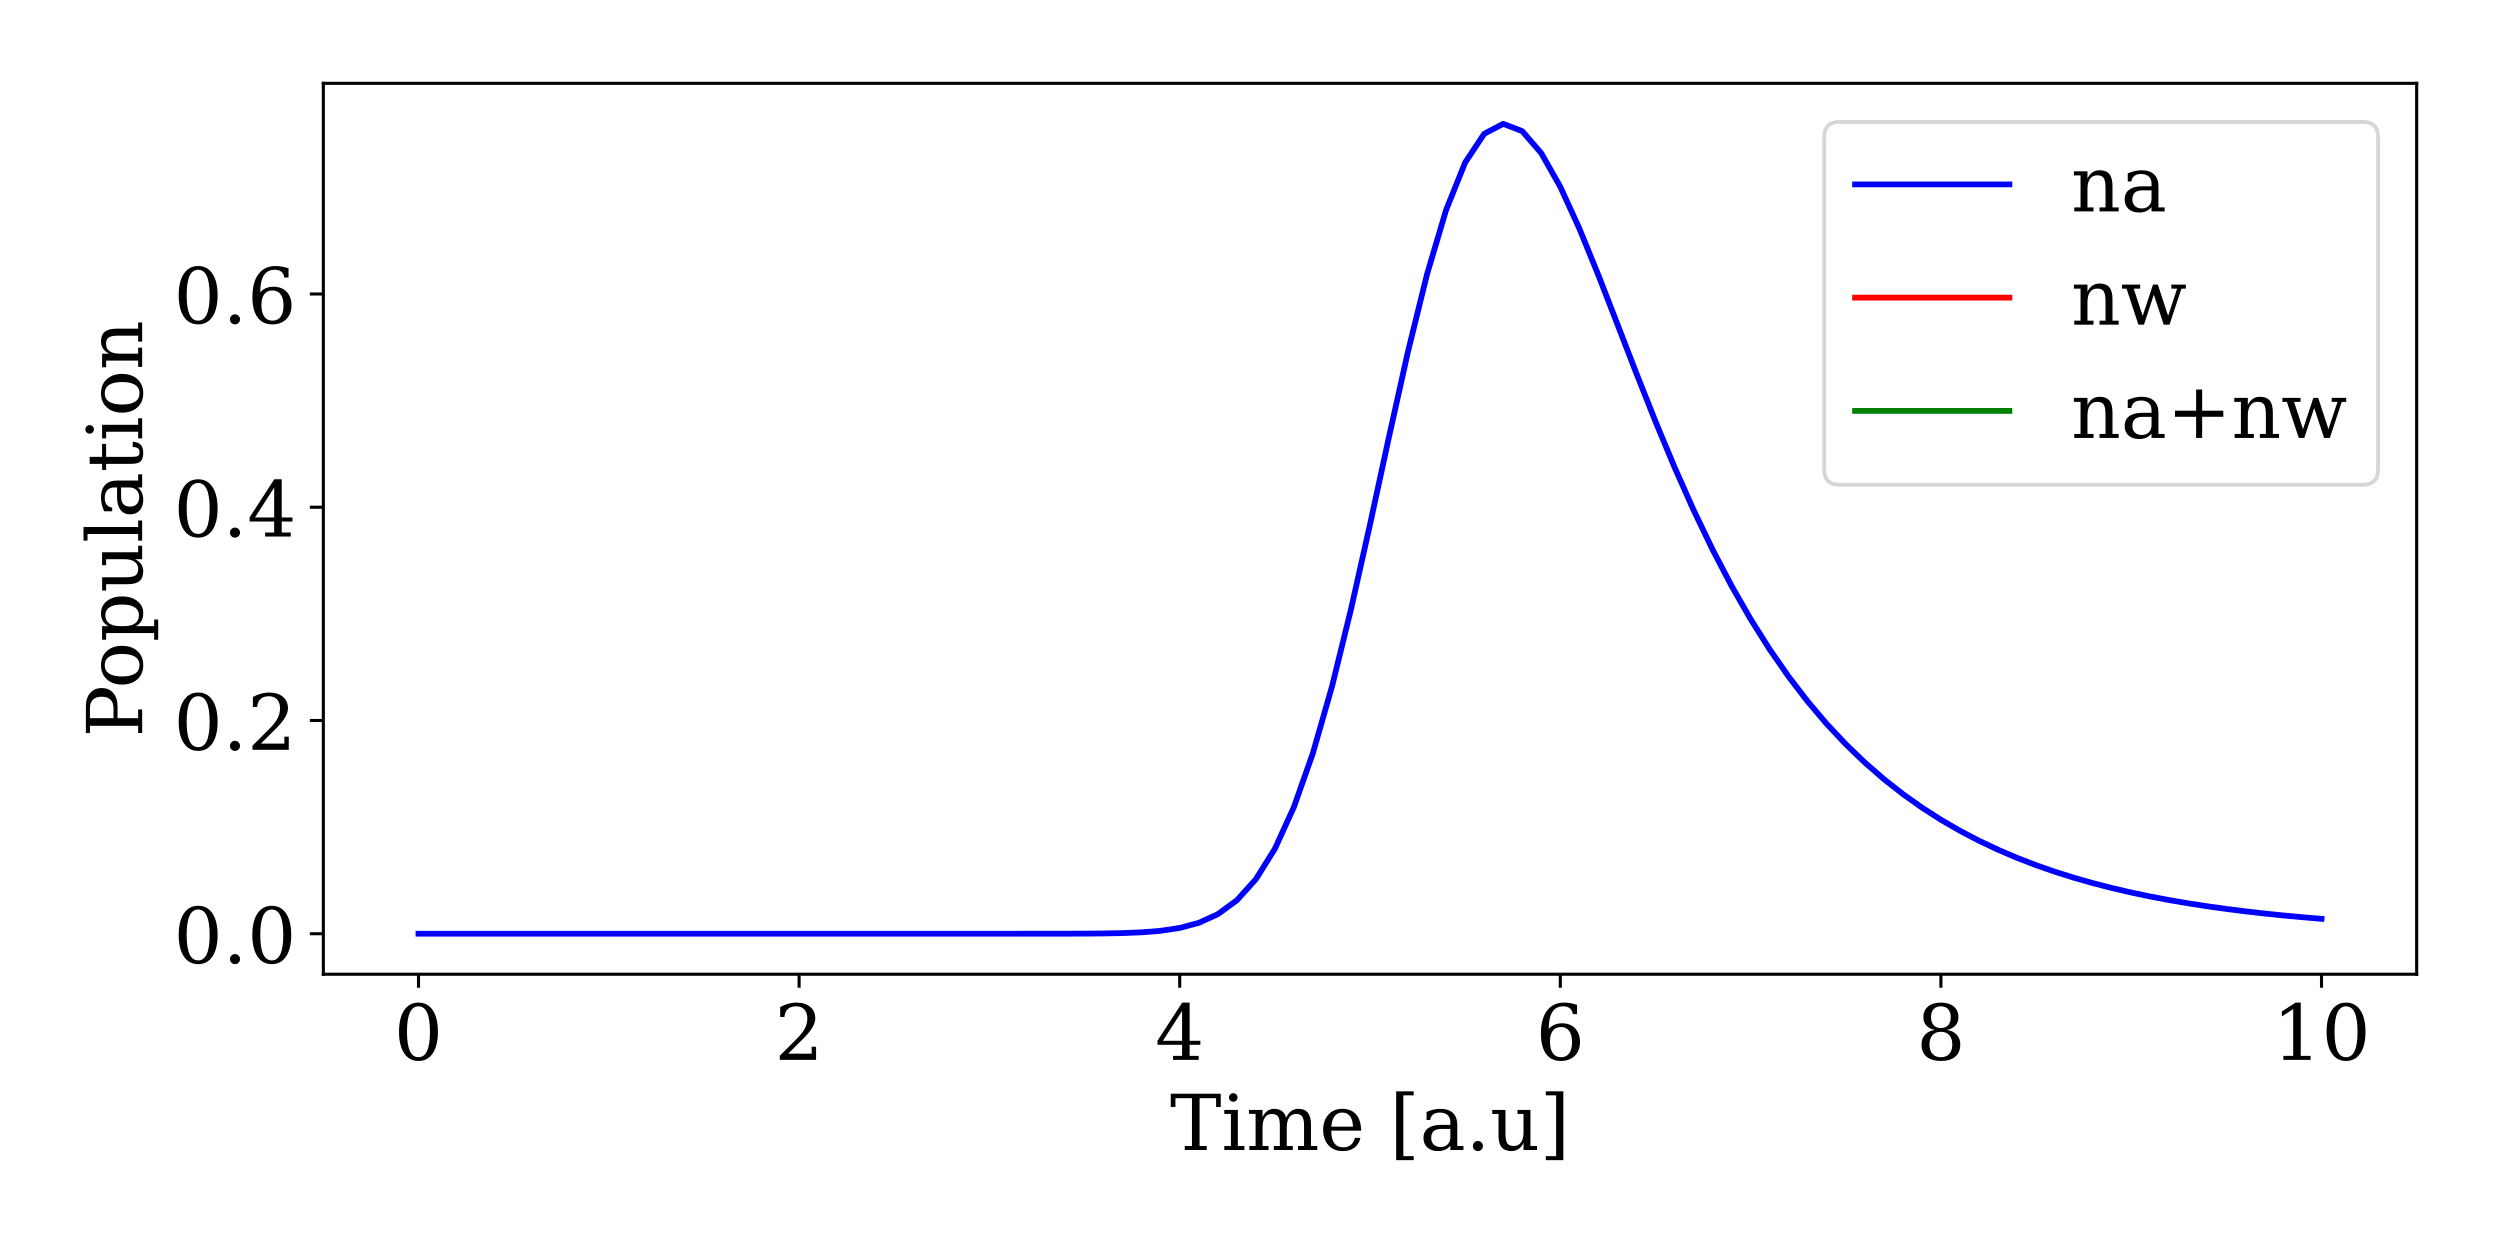
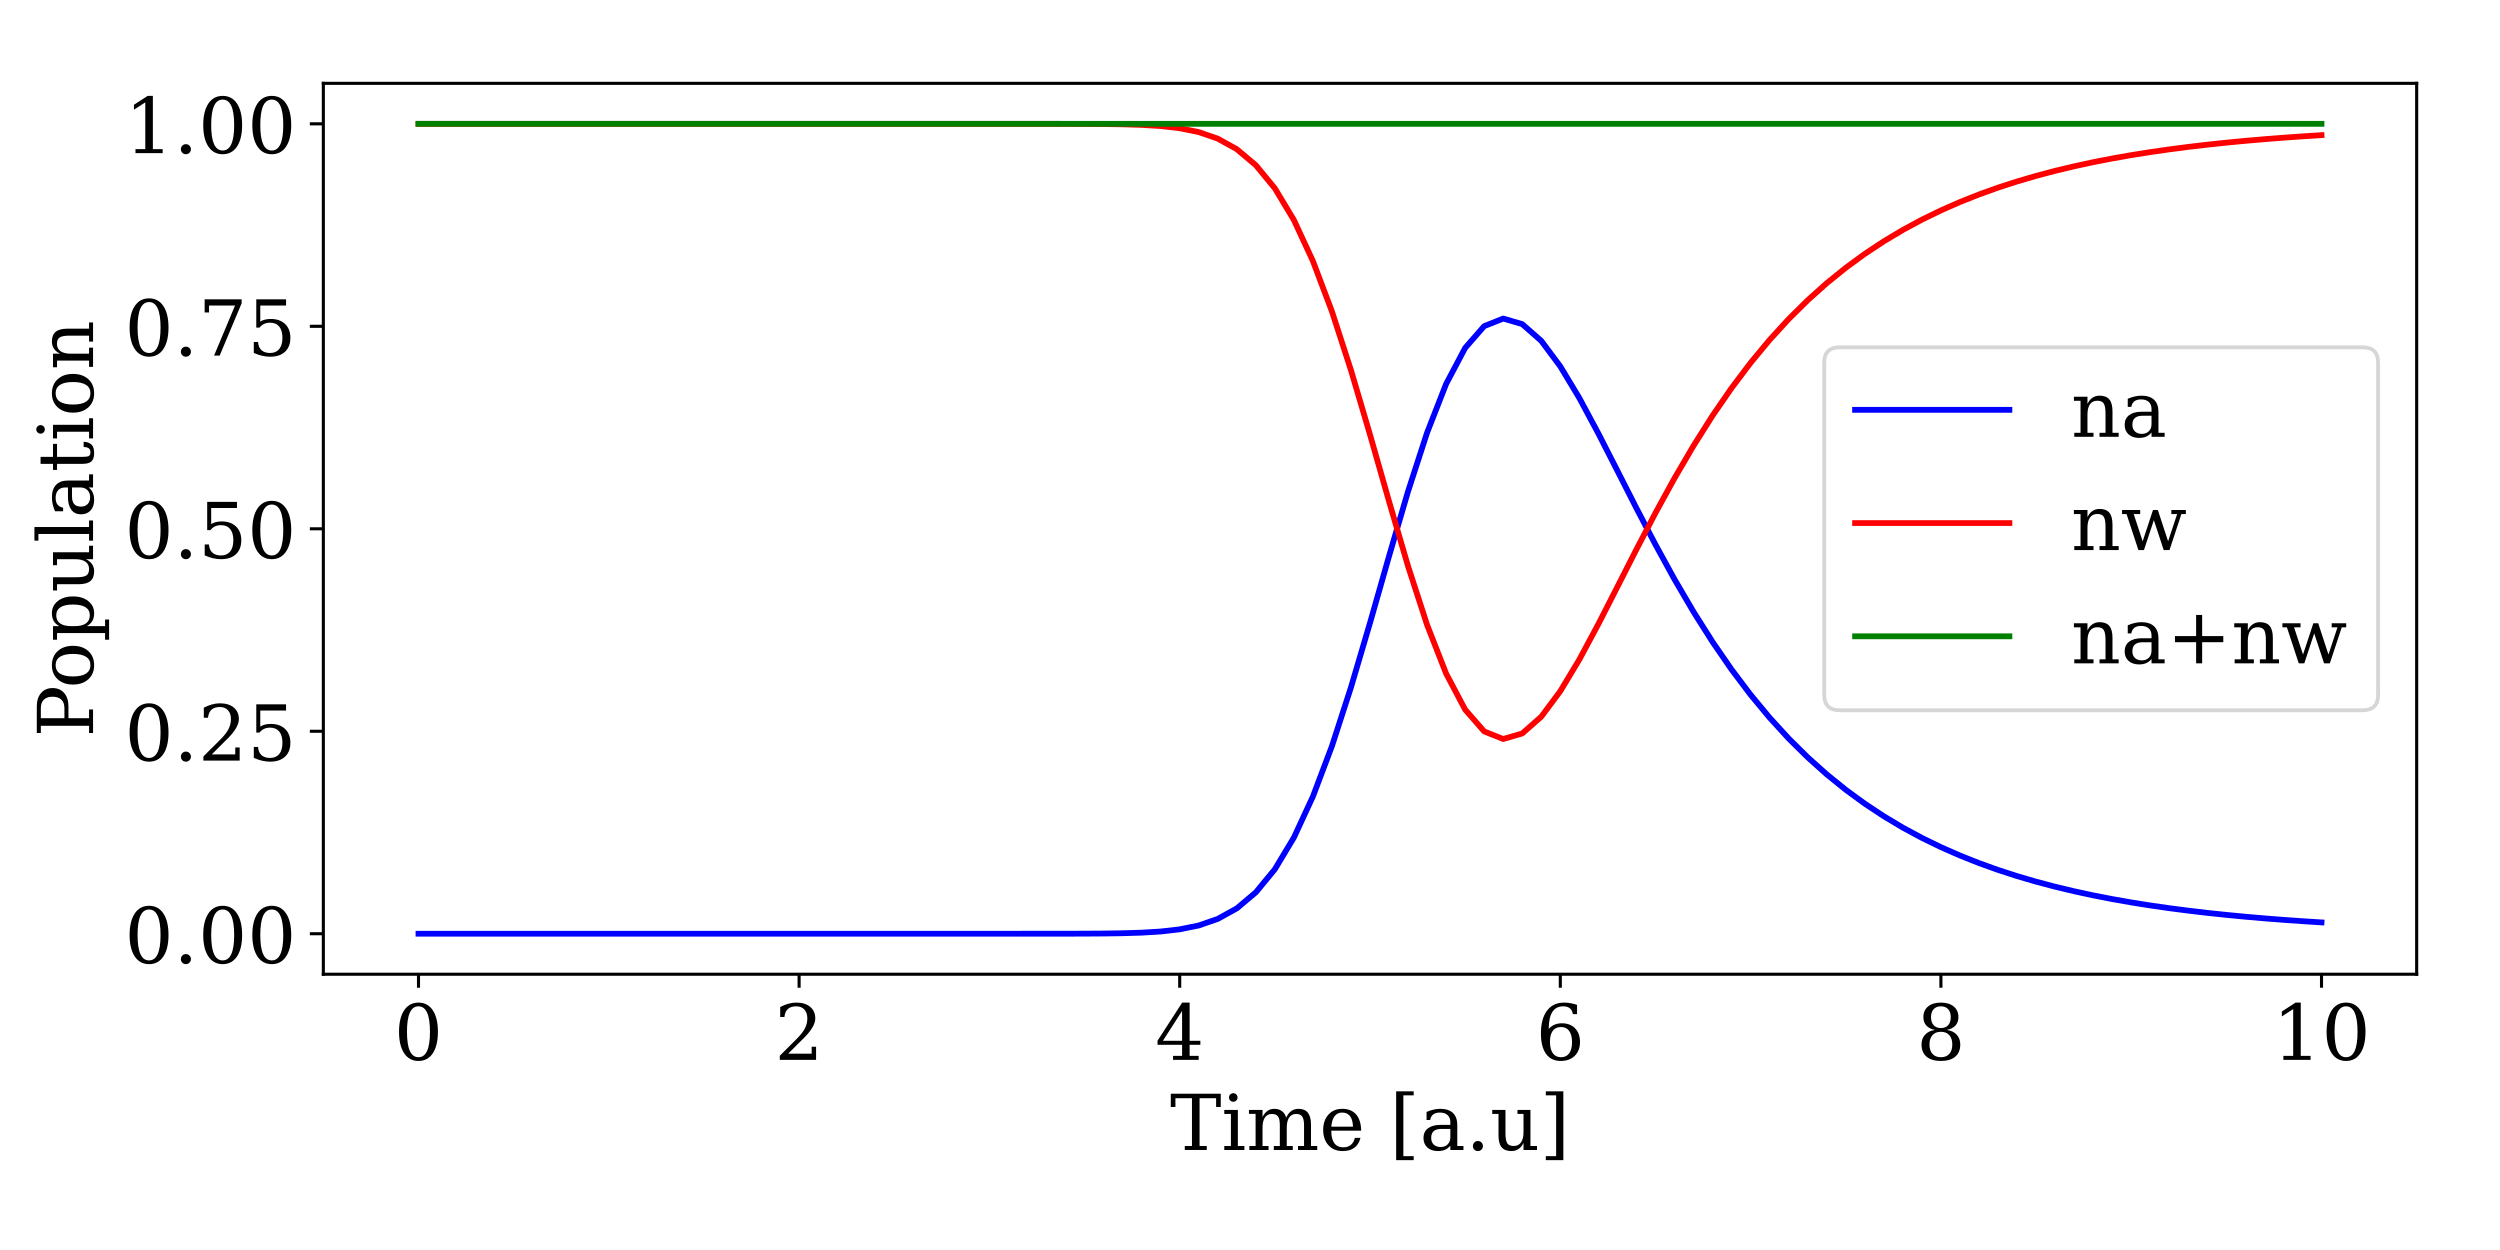
<svg xmlns="http://www.w3.org/2000/svg" xmlns:xlink="http://www.w3.org/1999/xlink" width="648pt" height="324pt" viewBox="0 0 648 324" version="1.1">
  <defs>
    <style type="text/css">*{stroke-linejoin: round; stroke-linecap: butt}</style>
  </defs>
  <g id="figure_1">
    <g id="patch_1">
      <path d="M 0 324  L 648 324  L 648 0  L 0 0  z " style="fill: #ffffff" />
    </g>
    <g id="axes_1">
      <g id="patch_2">
        <path d="M 83.81 252.52  L 626.4 252.52  L 626.4 21.6  L 83.81 21.6  z " style="fill: #ffffff" />
      </g>
      <g id="matplotlib.axis_1">
        <g id="xtick_1">
          <g id="line2d_1">
            <defs>
-               <path id="m96178afb51" d="M 0 0  L 0 3.5  " style="stroke: #000000; stroke-width: 0.8" />
-             </defs>
-             <g>
-               <use xlink:href="#m96178afb51" x="108.473" y="252.52" style="stroke: #000000; stroke-width: 0.8" />
+               <path id="mfb47906f3f" d="M 0 0  L 0 3.5  " style="stroke: #000000; stroke-width: 0.8" />
+             </defs>
+             <g>
+               <use xlink:href="#mfb47906f3f" x="108.473" y="252.52" style="stroke: #000000; stroke-width: 0.8" />
            </g>
          </g>
          <g id="text_1">
            <g transform="translate(102.1107 274.7169) scale(0.2 -0.2)">
              <defs>
                <path id="DejaVuSerif-30" d="M 2034 219  Q 2513 219 2750 744  Q 2988 1269 2988 2328  Q 2988 3391 2750 3916  Q 2513 4441 2034 4441  Q 1556 4441 1318 3916  Q 1081 3391 1081 2328  Q 1081 1269 1318 744  Q 1556 219 2034 219  z M 2034 -91  Q 1275 -91 848 546  Q 422 1184 422 2328  Q 422 3475 848 4112  Q 1275 4750 2034 4750  Q 2797 4750 3222 4112  Q 3647 3475 3647 2328  Q 3647 1184 3222 546  Q 2797 -91 2034 -91  z " transform="scale(0.015625)" />
              </defs>
              <use xlink:href="#DejaVuSerif-30" />
            </g>
          </g>
        </g>
        <g id="xtick_2">
          <g id="line2d_2">
            <g>
-               <use xlink:href="#m96178afb51" x="207.126" y="252.52" style="stroke: #000000; stroke-width: 0.8" />
+               <use xlink:href="#mfb47906f3f" x="207.126" y="252.52" style="stroke: #000000; stroke-width: 0.8" />
            </g>
          </g>
          <g id="text_2">
            <g transform="translate(200.7634 274.7169) scale(0.2 -0.2)">
              <defs>
                <path id="DejaVuSerif-32" d="M 819 3553  L 469 3553  L 469 4384  Q 803 4563 1142 4656  Q 1481 4750 1806 4750  Q 2534 4750 2956 4397  Q 3378 4044 3378 3438  Q 3378 2753 2422 1800  Q 2347 1728 2309 1691  L 1131 513  L 3078 513  L 3078 1088  L 3444 1088  L 3444 0  L 434 0  L 434 341  L 1850 1753  Q 2319 2222 2519 2614  Q 2719 3006 2719 3438  Q 2719 3909 2473 4175  Q 2228 4441 1797 4441  Q 1350 4441 1106 4219  Q 863 3997 819 3553  z " transform="scale(0.015625)" />
              </defs>
              <use xlink:href="#DejaVuSerif-32" />
            </g>
          </g>
        </g>
        <g id="xtick_3">
          <g id="line2d_3">
            <g>
-               <use xlink:href="#m96178afb51" x="305.779" y="252.52" style="stroke: #000000; stroke-width: 0.8" />
+               <use xlink:href="#mfb47906f3f" x="305.779" y="252.52" style="stroke: #000000; stroke-width: 0.8" />
            </g>
          </g>
          <g id="text_3">
            <g transform="translate(299.4161 274.7169) scale(0.2 -0.2)">
              <defs>
                <path id="DejaVuSerif-34" d="M 2234 1581  L 2234 4063  L 641 1581  L 2234 1581  z M 3609 0  L 1484 0  L 1484 331  L 2234 331  L 2234 1247  L 197 1247  L 197 1588  L 2241 4750  L 2859 4750  L 2859 1581  L 3750 1581  L 3750 1247  L 2859 1247  L 2859 331  L 3609 331  L 3609 0  z " transform="scale(0.015625)" />
              </defs>
              <use xlink:href="#DejaVuSerif-34" />
            </g>
          </g>
        </g>
        <g id="xtick_4">
          <g id="line2d_4">
            <g>
-               <use xlink:href="#m96178afb51" x="404.431" y="252.52" style="stroke: #000000; stroke-width: 0.8" />
+               <use xlink:href="#mfb47906f3f" x="404.431" y="252.52" style="stroke: #000000; stroke-width: 0.8" />
            </g>
          </g>
          <g id="text_4">
            <g transform="translate(398.0689 274.7169) scale(0.2 -0.2)">
              <defs>
                <path id="DejaVuSerif-36" d="M 2094 219  Q 2534 219 2771 542  Q 3009 866 3009 1472  Q 3009 2078 2771 2401  Q 2534 2725 2094 2725  Q 1647 2725 1412 2412  Q 1178 2100 1178 1509  Q 1178 888 1415 553  Q 1653 219 2094 219  z M 1075 2569  Q 1288 2803 1556 2918  Q 1825 3034 2163 3034  Q 2859 3034 3264 2615  Q 3669 2197 3669 1472  Q 3669 763 3233 336  Q 2797 -91 2069 -91  Q 1278 -91 853 498  Q 428 1088 428 2181  Q 428 3406 931 4078  Q 1434 4750 2350 4750  Q 2597 4750 2869 4703  Q 3141 4656 3425 4563  L 3425 3794  L 3072 3794  Q 3034 4109 2831 4275  Q 2628 4441 2284 4441  Q 1678 4441 1381 3981  Q 1084 3522 1075 2569  z " transform="scale(0.015625)" />
              </defs>
              <use xlink:href="#DejaVuSerif-36" />
            </g>
          </g>
        </g>
        <g id="xtick_5">
          <g id="line2d_5">
            <g>
-               <use xlink:href="#m96178afb51" x="503.084" y="252.52" style="stroke: #000000; stroke-width: 0.8" />
+               <use xlink:href="#mfb47906f3f" x="503.084" y="252.52" style="stroke: #000000; stroke-width: 0.8" />
            </g>
          </g>
          <g id="text_5">
            <g transform="translate(496.7216 274.7169) scale(0.2 -0.2)">
              <defs>
                <path id="DejaVuSerif-38" d="M 2981 1275  Q 2981 1775 2732 2051  Q 2484 2328 2034 2328  Q 1584 2328 1336 2051  Q 1088 1775 1088 1275  Q 1088 772 1336 495  Q 1584 219 2034 219  Q 2484 219 2732 495  Q 2981 772 2981 1275  z M 2853 3541  Q 2853 3966 2637 4203  Q 2422 4441 2034 4441  Q 1650 4441 1433 4203  Q 1216 3966 1216 3541  Q 1216 3113 1433 2875  Q 1650 2638 2034 2638  Q 2422 2638 2637 2875  Q 2853 3113 2853 3541  z M 2516 2484  Q 3047 2413 3344 2092  Q 3641 1772 3641 1275  Q 3641 619 3225 264  Q 2809 -91 2034 -91  Q 1263 -91 845 264  Q 428 619 428 1275  Q 428 1772 725 2092  Q 1022 2413 1556 2484  Q 1084 2569 832 2842  Q 581 3116 581 3541  Q 581 4103 968 4426  Q 1356 4750 2034 4750  Q 2713 4750 3100 4426  Q 3488 4103 3488 3541  Q 3488 3116 3236 2842  Q 2984 2569 2516 2484  z " transform="scale(0.015625)" />
              </defs>
              <use xlink:href="#DejaVuSerif-38" />
            </g>
          </g>
        </g>
        <g id="xtick_6">
          <g id="line2d_6">
            <g>
-               <use xlink:href="#m96178afb51" x="601.737" y="252.52" style="stroke: #000000; stroke-width: 0.8" />
+               <use xlink:href="#mfb47906f3f" x="601.737" y="252.52" style="stroke: #000000; stroke-width: 0.8" />
            </g>
          </g>
          <g id="text_6">
            <g transform="translate(589.0118 274.7169) scale(0.2 -0.2)">
              <defs>
                <path id="DejaVuSerif-31" d="M 909 0  L 909 331  L 1722 331  L 1722 4213  L 781 3603  L 781 4013  L 1919 4750  L 2350 4750  L 2350 331  L 3163 331  L 3163 0  L 909 0  z " transform="scale(0.015625)" />
              </defs>
              <use xlink:href="#DejaVuSerif-31" />
              <use xlink:href="#DejaVuSerif-30" x="63.623" />
            </g>
          </g>
        </g>
        <g id="text_7">
          <g transform="translate(303.2722 298.0731) scale(0.2 -0.2)">
            <defs>
              <path id="DejaVuSerif-54" d="M 1222 0  L 1222 331  L 1819 331  L 1819 4294  L 447 4294  L 447 3566  L 63 3566  L 63 4666  L 4206 4666  L 4206 3566  L 3822 3566  L 3822 4294  L 2450 4294  L 2450 331  L 3047 331  L 3047 0  L 1222 0  z " transform="scale(0.015625)" />
              <path id="DejaVuSerif-69" d="M 622 4353  Q 622 4497 726 4603  Q 831 4709 978 4709  Q 1122 4709 1226 4603  Q 1331 4497 1331 4353  Q 1331 4206 1228 4103  Q 1125 4000 978 4000  Q 831 4000 726 4103  Q 622 4206 622 4353  z M 1356 331  L 1900 331  L 1900 0  L 231 0  L 231 331  L 781 331  L 781 2988  L 231 2988  L 231 3322  L 1356 3322  L 1356 331  z " transform="scale(0.015625)" />
              <path id="DejaVuSerif-6d" d="M 3316 2675  Q 3481 3041 3739 3227  Q 3997 3413 4341 3413  Q 4863 3413 5119 3089  Q 5375 2766 5375 2113  L 5375 331  L 5894 331  L 5894 0  L 4300 0  L 4300 331  L 4800 331  L 4800 2047  Q 4800 2556 4650 2772  Q 4500 2988 4153 2988  Q 3769 2988 3567 2697  Q 3366 2406 3366 1850  L 3366 331  L 3866 331  L 3866 0  L 2291 0  L 2291 331  L 2791 331  L 2791 2069  Q 2791 2566 2641 2777  Q 2491 2988 2144 2988  Q 1759 2988 1557 2697  Q 1356 2406 1356 1850  L 1356 331  L 1856 331  L 1856 0  L 263 0  L 263 331  L 781 331  L 781 2994  L 231 2994  L 231 3322  L 1356 3322  L 1356 2731  Q 1516 3063 1762 3238  Q 2009 3413 2322 3413  Q 2709 3413 2968 3220  Q 3228 3028 3316 2675  z " transform="scale(0.015625)" />
              <path id="DejaVuSerif-65" d="M 3469 1600  L 991 1600  L 991 1575  Q 991 903 1244 561  Q 1497 219 1991 219  Q 2369 219 2611 417  Q 2853 616 2950 1006  L 3413 1006  Q 3275 459 2904 184  Q 2534 -91 1931 -91  Q 1203 -91 761 389  Q 319 869 319 1663  Q 319 2450 753 2931  Q 1188 3413 1894 3413  Q 2647 3413 3050 2948  Q 3453 2484 3469 1600  z M 2791 1931  Q 2772 2513 2545 2808  Q 2319 3103 1894 3103  Q 1497 3103 1269 2806  Q 1041 2509 991 1931  L 2791 1931  z " transform="scale(0.015625)" />
              <path id="DejaVuSerif-20" transform="scale(0.015625)" />
              <path id="DejaVuSerif-5b" d="M 550 4863  L 2003 4863  L 2003 4531  L 1147 4531  L 1147 -513  L 2003 -513  L 2003 -844  L 550 -844  L 550 4863  z " transform="scale(0.015625)" />
              <path id="DejaVuSerif-61" d="M 2547 1044  L 2547 1747  L 1806 1747  Q 1378 1747 1168 1562  Q 959 1378 959 997  Q 959 650 1171 447  Q 1384 244 1747 244  Q 2106 244 2326 466  Q 2547 688 2547 1044  z M 3122 2075  L 3122 331  L 3634 331  L 3634 0  L 2547 0  L 2547 359  Q 2356 128 2106 18  Q 1856 -91 1522 -91  Q 969 -91 644 203  Q 319 497 319 997  Q 319 1513 691 1797  Q 1063 2081 1741 2081  L 2547 2081  L 2547 2309  Q 2547 2688 2317 2895  Q 2088 3103 1672 3103  Q 1328 3103 1125 2947  Q 922 2791 872 2484  L 575 2484  L 575 3156  Q 875 3284 1158 3348  Q 1441 3413 1709 3413  Q 2400 3413 2761 3070  Q 3122 2728 3122 2075  z " transform="scale(0.015625)" />
              <path id="DejaVuSerif-2e" d="M 603 325  Q 603 500 722 622  Q 841 744 1019 744  Q 1191 744 1312 622  Q 1434 500 1434 325  Q 1434 153 1312 31  Q 1191 -91 1019 -91  Q 841 -91 722 29  Q 603 150 603 325  z " transform="scale(0.015625)" />
              <path id="DejaVuSerif-75" d="M 2266 3322  L 3341 3322  L 3341 331  L 3884 331  L 3884 0  L 2766 0  L 2766 588  Q 2606 256 2353 82  Q 2100 -91 1766 -91  Q 1213 -91 952 223  Q 691 538 691 1209  L 691 2988  L 172 2988  L 172 3322  L 1269 3322  L 1269 1388  Q 1269 781 1417 556  Q 1566 331 1947 331  Q 2347 331 2556 625  Q 2766 919 2766 1478  L 2766 2988  L 2266 2988  L 2266 3322  z " transform="scale(0.015625)" />
              <path id="DejaVuSerif-5d" d="M 1947 4863  L 1947 -844  L 494 -844  L 494 -513  L 1350 -513  L 1350 4531  L 494 4531  L 494 4863  L 1947 4863  z " transform="scale(0.015625)" />
            </defs>
            <use xlink:href="#DejaVuSerif-54" />
            <use xlink:href="#DejaVuSerif-69" x="66.699" />
            <use xlink:href="#DejaVuSerif-6d" x="98.682" />
            <use xlink:href="#DejaVuSerif-65" x="193.506" />
            <use xlink:href="#DejaVuSerif-20" x="252.686" />
            <use xlink:href="#DejaVuSerif-5b" x="284.473" />
            <use xlink:href="#DejaVuSerif-61" x="323.486" />
            <use xlink:href="#DejaVuSerif-2e" x="383.105" />
            <use xlink:href="#DejaVuSerif-75" x="414.893" />
            <use xlink:href="#DejaVuSerif-5d" x="479.297" />
          </g>
        </g>
      </g>
      <g id="matplotlib.axis_2">
        <g id="ytick_1">
          <g id="line2d_7">
            <defs>
-               <path id="m0a5a28a962" d="M 0 0  L -3.5 0  " style="stroke: #000000; stroke-width: 0.8" />
-             </defs>
-             <g>
-               <use xlink:href="#m0a5a28a962" x="83.81" y="242.024" style="stroke: #000000; stroke-width: 0.8" />
+               <path id="m36a057ccc3" d="M 0 0  L -3.5 0  " style="stroke: #000000; stroke-width: 0.8" />
+             </defs>
+             <g>
+               <use xlink:href="#m36a057ccc3" x="83.81" y="242.024" style="stroke: #000000; stroke-width: 0.8" />
            </g>
          </g>
          <g id="text_8">
-             <g transform="translate(45.00375 249.6221) scale(0.2 -0.2)">
+             <g transform="translate(32.27875 249.6221) scale(0.2 -0.2)">
              <use xlink:href="#DejaVuSerif-30" />
              <use xlink:href="#DejaVuSerif-2e" x="63.623" />
              <use xlink:href="#DejaVuSerif-30" x="95.41" />
+               <use xlink:href="#DejaVuSerif-30" x="159.033" />
            </g>
          </g>
        </g>
        <g id="ytick_2">
          <g id="line2d_8">
            <g>
-               <use xlink:href="#m0a5a28a962" x="83.81" y="186.749" style="stroke: #000000; stroke-width: 0.8" />
+               <use xlink:href="#m36a057ccc3" x="83.81" y="189.542" style="stroke: #000000; stroke-width: 0.8" />
            </g>
          </g>
          <g id="text_9">
-             <g transform="translate(45.00375 194.3471) scale(0.2 -0.2)">
+             <g transform="translate(32.27875 197.1403) scale(0.2 -0.2)">
+               <defs>
+                 <path id="DejaVuSerif-35" d="M 3219 4666  L 3219 4153  L 1081 4153  L 1081 2816  Q 1244 2928 1461 2984  Q 1678 3041 1947 3041  Q 2703 3041 3140 2622  Q 3578 2203 3578 1478  Q 3578 738 3136 323  Q 2694 -91 1894 -91  Q 1572 -91 1234 -12  Q 897 66 544 225  L 544 1131  L 897 1131  Q 925 688 1179 453  Q 1434 219 1894 219  Q 2388 219 2653 544  Q 2919 869 2919 1478  Q 2919 2084 2655 2407  Q 2391 2731 1894 2731  Q 1613 2731 1398 2631  Q 1184 2531 1019 2322  L 750 2322  L 750 4666  L 3219 4666  z " transform="scale(0.015625)" />
+               </defs>
              <use xlink:href="#DejaVuSerif-30" />
              <use xlink:href="#DejaVuSerif-2e" x="63.623" />
              <use xlink:href="#DejaVuSerif-32" x="95.41" />
+               <use xlink:href="#DejaVuSerif-35" x="159.033" />
            </g>
          </g>
        </g>
        <g id="ytick_3">
          <g id="line2d_9">
            <g>
-               <use xlink:href="#m0a5a28a962" x="83.81" y="131.474" style="stroke: #000000; stroke-width: 0.8" />
+               <use xlink:href="#m36a057ccc3" x="83.81" y="137.06" style="stroke: #000000; stroke-width: 0.8" />
            </g>
          </g>
          <g id="text_10">
-             <g transform="translate(45.00375 139.0722) scale(0.2 -0.2)">
-               <use xlink:href="#DejaVuSerif-30" />
-               <use xlink:href="#DejaVuSerif-2e" x="63.623" />
-               <use xlink:href="#DejaVuSerif-34" x="95.41" />
+             <g transform="translate(32.27875 144.6585) scale(0.2 -0.2)">
+               <use xlink:href="#DejaVuSerif-30" />
+               <use xlink:href="#DejaVuSerif-2e" x="63.623" />
+               <use xlink:href="#DejaVuSerif-35" x="95.41" />
+               <use xlink:href="#DejaVuSerif-30" x="159.033" />
            </g>
          </g>
        </g>
        <g id="ytick_4">
          <g id="line2d_10">
            <g>
-               <use xlink:href="#m0a5a28a962" x="83.81" y="76.199" style="stroke: #000000; stroke-width: 0.8" />
+               <use xlink:href="#m36a057ccc3" x="83.81" y="84.578" style="stroke: #000000; stroke-width: 0.8" />
            </g>
          </g>
          <g id="text_11">
-             <g transform="translate(45.00375 83.7973) scale(0.2 -0.2)">
-               <use xlink:href="#DejaVuSerif-30" />
-               <use xlink:href="#DejaVuSerif-2e" x="63.623" />
-               <use xlink:href="#DejaVuSerif-36" x="95.41" />
-             </g>
-           </g>
-         </g>
-         <g id="text_12">
-           <g transform="translate(36.84437 191.0897) rotate(-90) scale(0.2 -0.2)">
+             <g transform="translate(32.27875 92.17667) scale(0.2 -0.2)">
+               <defs>
+                 <path id="DejaVuSerif-37" d="M 3609 4347  L 1784 0  L 1319 0  L 3059 4153  L 903 4153  L 903 3578  L 538 3578  L 538 4666  L 3609 4666  L 3609 4347  z " transform="scale(0.015625)" />
+               </defs>
+               <use xlink:href="#DejaVuSerif-30" />
+               <use xlink:href="#DejaVuSerif-2e" x="63.623" />
+               <use xlink:href="#DejaVuSerif-37" x="95.41" />
+               <use xlink:href="#DejaVuSerif-35" x="159.033" />
+             </g>
+           </g>
+         </g>
+         <g id="ytick_5">
+           <g id="line2d_11">
+             <g>
+               <use xlink:href="#m36a057ccc3" x="83.81" y="32.096" style="stroke: #000000; stroke-width: 0.8" />
+             </g>
+           </g>
+           <g id="text_12">
+             <g transform="translate(32.27875 39.69487) scale(0.2 -0.2)">
+               <use xlink:href="#DejaVuSerif-31" />
+               <use xlink:href="#DejaVuSerif-2e" x="63.623" />
+               <use xlink:href="#DejaVuSerif-30" x="95.41" />
+               <use xlink:href="#DejaVuSerif-30" x="159.033" />
+             </g>
+           </g>
+         </g>
+         <g id="text_13">
+           <g transform="translate(24.11938 191.0897) rotate(-90) scale(0.2 -0.2)">
            <defs>
              <path id="DejaVuSerif-50" d="M 1581 2375  L 2406 2375  Q 2872 2375 3115 2626  Q 3359 2878 3359 3353  Q 3359 3831 3115 4081  Q 2872 4331 2406 4331  L 1581 4331  L 1581 2375  z M 353 0  L 353 331  L 947 331  L 947 4331  L 353 4331  L 353 4666  L 2559 4666  Q 3259 4666 3668 4311  Q 4078 3956 4078 3353  Q 4078 2753 3668 2397  Q 3259 2041 2559 2041  L 1581 2041  L 1581 331  L 2303 331  L 2303 0  L 353 0  z " transform="scale(0.015625)" />
              <path id="DejaVuSerif-6f" d="M 1925 219  Q 2388 219 2623 584  Q 2859 950 2859 1663  Q 2859 2375 2623 2739  Q 2388 3103 1925 3103  Q 1463 3103 1227 2739  Q 991 2375 991 1663  Q 991 950 1228 584  Q 1466 219 1925 219  z M 1925 -91  Q 1200 -91 759 389  Q 319 869 319 1663  Q 319 2456 758 2934  Q 1197 3413 1925 3413  Q 2653 3413 3092 2934  Q 3531 2456 3531 1663  Q 3531 869 3092 389  Q 2653 -91 1925 -91  z " transform="scale(0.015625)" />
              <path id="DejaVuSerif-70" d="M 1313 1825  L 1313 1497  Q 1313 897 1542 583  Q 1772 269 2209 269  Q 2650 269 2876 622  Q 3103 975 3103 1663  Q 3103 2353 2876 2703  Q 2650 3053 2209 3053  Q 1772 3053 1542 2737  Q 1313 2422 1313 1825  z M 738 2988  L 184 2988  L 184 3322  L 1313 3322  L 1313 2803  Q 1481 3116 1742 3264  Q 2003 3413 2388 3413  Q 3000 3413 3387 2928  Q 3775 2444 3775 1663  Q 3775 881 3387 395  Q 3000 -91 2388 -91  Q 2003 -91 1742 57  Q 1481 206 1313 519  L 1313 -997  L 1856 -997  L 1856 -1331  L 184 -1331  L 184 -997  L 738 -997  L 738 2988  z " transform="scale(0.015625)" />
              <path id="DejaVuSerif-6c" d="M 1313 331  L 1856 331  L 1856 0  L 184 0  L 184 331  L 738 331  L 738 4531  L 184 4531  L 184 4863  L 1313 4863  L 1313 331  z " transform="scale(0.015625)" />
              <path id="DejaVuSerif-74" d="M 691 2988  L 184 2988  L 184 3322  L 691 3322  L 691 4353  L 1269 4353  L 1269 3322  L 2350 3322  L 2350 2988  L 1269 2988  L 1269 878  Q 1269 456 1350 337  Q 1431 219 1650 219  Q 1875 219 1978 351  Q 2081 484 2088 781  L 2522 781  Q 2497 328 2275 118  Q 2053 -91 1600 -91  Q 1103 -91 897 129  Q 691 350 691 878  L 691 2988  z " transform="scale(0.015625)" />
              <path id="DejaVuSerif-6e" d="M 263 0  L 263 331  L 781 331  L 781 2988  L 231 2988  L 231 3322  L 1356 3322  L 1356 2731  Q 1516 3069 1770 3241  Q 2025 3413 2363 3413  Q 2913 3413 3172 3097  Q 3431 2781 3431 2113  L 3431 331  L 3944 331  L 3944 0  L 2356 0  L 2356 331  L 2853 331  L 2853 1931  Q 2853 2541 2703 2767  Q 2553 2994 2175 2994  Q 1775 2994 1565 2701  Q 1356 2409 1356 1850  L 1356 331  L 1856 331  L 1856 0  L 263 0  z " transform="scale(0.015625)" />
            </defs>
            <use xlink:href="#DejaVuSerif-50" />
            <use xlink:href="#DejaVuSerif-6f" x="63.285" />
            <use xlink:href="#DejaVuSerif-70" x="123.49" />
            <use xlink:href="#DejaVuSerif-75" x="187.504" />
            <use xlink:href="#DejaVuSerif-6c" x="251.908" />
            <use xlink:href="#DejaVuSerif-61" x="283.891" />
            <use xlink:href="#DejaVuSerif-74" x="343.51" />
            <use xlink:href="#DejaVuSerif-69" x="383.695" />
            <use xlink:href="#DejaVuSerif-6f" x="415.678" />
            <use xlink:href="#DejaVuSerif-6e" x="475.883" />
          </g>
        </g>
      </g>
-       <g id="line2d_11">
-         <path d="M 108.473 242.024  L 113.406 242.024  L 118.338 242.024  L 123.271 242.024  L 128.204 242.024  L 133.136 242.024  L 138.069 242.024  L 143.002 242.024  L 147.934 242.024  L 152.867 242.024  L 157.8 242.024  L 162.732 242.024  L 167.665 242.024  L 172.597 242.024  L 177.53 242.024  L 182.463 242.024  L 187.395 242.024  L 192.328 242.024  L 197.261 242.024  L 202.193 242.024  L 207.126 242.024  L 212.059 242.024  L 216.991 242.024  L 221.924 242.024  L 226.856 242.024  L 231.789 242.024  L 236.722 242.024  L 241.654 242.024  L 246.587 242.024  L 251.52 242.024  L 256.452 242.023  L 261.385 242.023  L 266.318 242.022  L 271.25 242.019  L 276.183 242.012  L 281.115 241.993  L 286.048 241.951  L 290.981 241.856  L 295.913 241.658  L 300.846 241.265  L 305.779 240.524  L 310.711 239.204  L 315.644 236.967  L 320.577 233.375  L 325.509 227.906  L 330.442 220.018  L 335.374 209.209  L 340.307 195.194  L 345.24 177.983  L 350.172 157.941  L 355.105 135.954  L 360.038 113.188  L 364.97 91.05  L 369.903 71.04  L 374.836 54.413  L 379.768 42.126  L 384.701 34.685  L 389.633 32.096  L 394.566 33.997  L 399.499 39.712  L 404.431 48.424  L 409.364 59.222  L 414.297 71.324  L 419.229 84.033  L 424.162 96.803  L 429.095 109.237  L 434.027 121.079  L 438.96 132.171  L 443.892 142.441  L 448.825 151.87  L 453.758 160.478  L 458.69 168.304  L 463.623 175.401  L 468.556 181.828  L 473.488 187.642  L 478.421 192.898  L 483.354 197.646  L 488.286 201.938  L 493.219 205.814  L 498.151 209.316  L 503.084 212.479  L 508.017 215.336  L 512.949 217.917  L 517.882 220.248  L 522.815 222.354  L 527.747 224.256  L 532.68 225.975  L 537.613 227.526  L 542.545 228.929  L 547.478 230.195  L 552.41 231.339  L 557.343 232.372  L 562.276 233.306  L 567.208 234.149  L 572.141 234.91  L 577.074 235.598  L 582.006 236.22  L 586.939 236.781  L 591.872 237.288  L 596.804 237.746  L 601.737 238.16  " clip-path="url(#pfac4837438)" style="fill: none; stroke: #0000ff; stroke-width: 1.5; stroke-linecap: square" />
-       </g>
      <g id="line2d_12">
-         <path clip-path="url(#pfac4837438)" style="fill: none; stroke: #ff0000; stroke-width: 1.5; stroke-linecap: square" />
+         <path d="M 108.473 242.024  L 113.406 242.024  L 118.338 242.024  L 123.271 242.024  L 128.204 242.024  L 133.136 242.024  L 138.069 242.024  L 143.002 242.024  L 147.934 242.024  L 152.867 242.024  L 157.8 242.024  L 162.732 242.024  L 167.665 242.024  L 172.597 242.024  L 177.53 242.024  L 182.463 242.024  L 187.395 242.024  L 192.328 242.024  L 197.261 242.024  L 202.193 242.024  L 207.126 242.024  L 212.059 242.024  L 216.991 242.024  L 221.924 242.024  L 226.856 242.024  L 231.789 242.024  L 236.722 242.024  L 241.654 242.024  L 246.587 242.024  L 251.52 242.024  L 256.452 242.023  L 261.385 242.023  L 266.318 242.022  L 271.25 242.02  L 276.183 242.015  L 281.115 242.001  L 286.048 241.968  L 290.981 241.896  L 295.913 241.746  L 300.846 241.448  L 305.779 240.885  L 310.711 239.882  L 315.644 238.182  L 320.577 235.455  L 325.509 231.3  L 330.442 225.308  L 335.374 217.099  L 340.307 206.453  L 345.24 193.38  L 350.172 178.157  L 355.105 161.456  L 360.038 144.163  L 364.97 127.348  L 369.903 112.149  L 374.836 99.519  L 379.768 90.187  L 384.701 84.535  L 389.633 82.568  L 394.566 84.012  L 399.499 88.353  L 404.431 94.971  L 409.364 103.172  L 414.297 112.365  L 419.229 122.018  L 424.162 131.717  L 429.095 141.163  L 434.027 150.157  L 438.96 158.582  L 443.892 166.383  L 448.825 173.545  L 453.758 180.084  L 458.69 186.028  L 463.623 191.419  L 468.556 196.301  L 473.488 200.717  L 478.421 204.709  L 483.354 208.316  L 488.286 211.575  L 493.219 214.52  L 498.151 217.18  L 503.084 219.582  L 508.017 221.752  L 512.949 223.713  L 517.882 225.483  L 522.815 227.083  L 527.747 228.528  L 532.68 229.833  L 537.613 231.012  L 542.545 232.077  L 547.478 233.039  L 552.41 233.908  L 557.343 234.693  L 562.276 235.402  L 567.208 236.042  L 572.141 236.621  L 577.074 237.143  L 582.006 237.615  L 586.939 238.041  L 591.872 238.427  L 596.804 238.774  L 601.737 239.089  " clip-path="url(#pc6c1d39808)" style="fill: none; stroke: #0000ff; stroke-width: 1.5; stroke-linecap: square" />
      </g>
      <g id="line2d_13">
-         <path clip-path="url(#pfac4837438)" style="fill: none; stroke: #008000; stroke-width: 1.5; stroke-linecap: square" />
+         <path d="M 108.473 32.096  L 113.406 32.096  L 118.338 32.096  L 123.271 32.096  L 128.204 32.096  L 133.136 32.096  L 138.069 32.096  L 143.002 32.096  L 147.934 32.096  L 152.867 32.096  L 157.8 32.096  L 162.732 32.096  L 167.665 32.096  L 172.597 32.096  L 177.53 32.096  L 182.463 32.096  L 187.395 32.096  L 192.328 32.096  L 197.261 32.096  L 202.193 32.096  L 207.126 32.096  L 212.059 32.096  L 216.991 32.096  L 221.924 32.096  L 226.856 32.096  L 231.789 32.096  L 236.722 32.096  L 241.654 32.096  L 246.587 32.096  L 251.52 32.096  L 256.452 32.097  L 261.385 32.097  L 266.318 32.098  L 271.25 32.1  L 276.183 32.106  L 281.115 32.119  L 286.048 32.152  L 290.981 32.224  L 295.913 32.374  L 300.846 32.672  L 305.779 33.236  L 310.711 34.239  L 315.644 35.938  L 320.577 38.665  L 325.509 42.82  L 330.442 48.812  L 335.374 57.021  L 340.307 67.667  L 345.24 80.74  L 350.172 95.963  L 355.105 112.664  L 360.038 129.957  L 364.97 146.772  L 369.903 161.971  L 374.836 174.601  L 379.768 183.933  L 384.701 189.585  L 389.633 191.552  L 394.566 190.108  L 399.499 185.767  L 404.431 179.149  L 409.364 170.948  L 414.297 161.755  L 419.229 152.102  L 424.162 142.403  L 429.095 132.957  L 434.027 123.963  L 438.96 115.538  L 443.892 107.737  L 448.825 100.575  L 453.758 94.036  L 458.69 88.092  L 463.623 82.701  L 468.556 77.819  L 473.488 73.403  L 478.421 69.411  L 483.354 65.804  L 488.286 62.545  L 493.219 59.6  L 498.151 56.94  L 503.084 54.538  L 508.017 52.368  L 512.949 50.407  L 517.882 48.637  L 522.815 47.037  L 527.747 45.592  L 532.68 44.287  L 537.613 43.108  L 542.545 42.043  L 547.478 41.081  L 552.41 40.212  L 557.343 39.427  L 562.276 38.718  L 567.208 38.078  L 572.141 37.499  L 577.074 36.977  L 582.006 36.505  L 586.939 36.079  L 591.872 35.693  L 596.804 35.346  L 601.737 35.031  " clip-path="url(#pc6c1d39808)" style="fill: none; stroke: #ff0000; stroke-width: 1.5; stroke-linecap: square" />
+       </g>
+       <g id="line2d_14">
+         <path d="M 108.473 32.096  L 113.406 32.096  L 118.338 32.096  L 123.271 32.096  L 128.204 32.096  L 133.136 32.096  L 138.069 32.096  L 143.002 32.096  L 147.934 32.096  L 152.867 32.096  L 157.8 32.096  L 162.732 32.096  L 167.665 32.096  L 172.597 32.096  L 177.53 32.096  L 182.463 32.096  L 187.395 32.096  L 192.328 32.096  L 197.261 32.096  L 202.193 32.096  L 207.126 32.096  L 212.059 32.096  L 216.991 32.096  L 221.924 32.096  L 226.856 32.096  L 231.789 32.096  L 236.722 32.096  L 241.654 32.096  L 246.587 32.096  L 251.52 32.096  L 256.452 32.096  L 261.385 32.096  L 266.318 32.096  L 271.25 32.096  L 276.183 32.096  L 281.115 32.096  L 286.048 32.096  L 290.981 32.096  L 295.913 32.096  L 300.846 32.096  L 305.779 32.096  L 310.711 32.096  L 315.644 32.096  L 320.577 32.096  L 325.509 32.096  L 330.442 32.096  L 335.374 32.096  L 340.307 32.096  L 345.24 32.096  L 350.172 32.096  L 355.105 32.096  L 360.038 32.096  L 364.97 32.096  L 369.903 32.096  L 374.836 32.096  L 379.768 32.096  L 384.701 32.096  L 389.633 32.096  L 394.566 32.096  L 399.499 32.096  L 404.431 32.096  L 409.364 32.096  L 414.297 32.096  L 419.229 32.096  L 424.162 32.096  L 429.095 32.096  L 434.027 32.096  L 438.96 32.096  L 443.892 32.096  L 448.825 32.096  L 453.758 32.096  L 458.69 32.096  L 463.623 32.096  L 468.556 32.096  L 473.488 32.096  L 478.421 32.096  L 483.354 32.096  L 488.286 32.096  L 493.219 32.096  L 498.151 32.096  L 503.084 32.096  L 508.017 32.096  L 512.949 32.096  L 517.882 32.096  L 522.815 32.096  L 527.747 32.096  L 532.68 32.096  L 537.613 32.096  L 542.545 32.096  L 547.478 32.096  L 552.41 32.096  L 557.343 32.096  L 562.276 32.096  L 567.208 32.096  L 572.141 32.096  L 577.074 32.096  L 582.006 32.096  L 586.939 32.096  L 591.872 32.096  L 596.804 32.096  L 601.737 32.096  " clip-path="url(#pc6c1d39808)" style="fill: none; stroke: #008000; stroke-width: 1.5; stroke-linecap: square" />
      </g>
      <g id="patch_3">
        <path d="M 83.81 252.52  L 83.81 21.6  " style="fill: none; stroke: #000000; stroke-width: 0.8; stroke-linejoin: miter; stroke-linecap: square" />
      </g>
      <g id="patch_4">
        <path d="M 626.4 252.52  L 626.4 21.6  " style="fill: none; stroke: #000000; stroke-width: 0.8; stroke-linejoin: miter; stroke-linecap: square" />
      </g>
      <g id="patch_5">
        <path d="M 83.81 252.52  L 626.4 252.52  " style="fill: none; stroke: #000000; stroke-width: 0.8; stroke-linejoin: miter; stroke-linecap: square" />
      </g>
      <g id="patch_6">
        <path d="M 83.81 21.6  L 626.4 21.6  " style="fill: none; stroke: #000000; stroke-width: 0.8; stroke-linejoin: miter; stroke-linecap: square" />
      </g>
      <g id="legend_1">
        <g id="patch_7">
-           <path d="M 476.834 125.669  L 612.4 125.669  Q 616.4 125.669 616.4 121.669  L 616.4 35.6  Q 616.4 31.6 612.4 31.6  L 476.834 31.6  Q 472.834 31.6 472.834 35.6  L 472.834 121.669  Q 472.834 125.669 476.834 125.669  z " style="fill: #ffffff; opacity: 0.8; stroke: #cccccc; stroke-linejoin: miter" />
-         </g>
-         <g id="line2d_14">
-           <path d="M 480.834 47.797  L 500.834 47.797  L 520.834 47.797  " style="fill: none; stroke: #0000ff; stroke-width: 1.5; stroke-linecap: square" />
-         </g>
-         <g id="text_13">
-           <g transform="translate(536.8344 54.79688) scale(0.2 -0.2)">
+           <path d="M 476.834 184.094  L 612.4 184.094  Q 616.4 184.094 616.4 180.094  L 616.4 94.026  Q 616.4 90.026 612.4 90.026  L 476.834 90.026  Q 472.834 90.026 472.834 94.026  L 472.834 180.094  Q 472.834 184.094 476.834 184.094  z " style="fill: #ffffff; opacity: 0.8; stroke: #cccccc; stroke-linejoin: miter" />
+         </g>
+         <g id="line2d_15">
+           <path d="M 480.834 106.222  L 500.834 106.222  L 520.834 106.222  " style="fill: none; stroke: #0000ff; stroke-width: 1.5; stroke-linecap: square" />
+         </g>
+         <g id="text_14">
+           <g transform="translate(536.8344 113.2225) scale(0.2 -0.2)">
            <use xlink:href="#DejaVuSerif-6e" />
            <use xlink:href="#DejaVuSerif-61" x="64.404" />
          </g>
        </g>
-         <g id="line2d_15">
-           <path d="M 480.834 77.153  L 500.834 77.153  L 520.834 77.153  " style="fill: none; stroke: #ff0000; stroke-width: 1.5; stroke-linecap: square" />
-         </g>
-         <g id="text_14">
-           <g transform="translate(536.8344 84.15313) scale(0.2 -0.2)">
+         <g id="line2d_16">
+           <path d="M 480.834 135.579  L 500.834 135.579  L 520.834 135.579  " style="fill: none; stroke: #ff0000; stroke-width: 1.5; stroke-linecap: square" />
+         </g>
+         <g id="text_15">
+           <g transform="translate(536.8344 142.5788) scale(0.2 -0.2)">
            <defs>
              <path id="DejaVuSerif-77" d="M 3072 3322  L 3922 728  L 4672 2988  L 4191 2988  L 4191 3322  L 5394 3322  L 5394 2988  L 5025 2988  L 4038 0  L 3559 0  L 2741 2484  L 1919 0  L 1459 0  L 475 2988  L 103 2988  L 103 3322  L 1606 3322  L 1606 2988  L 1069 2988  L 1813 728  L 2669 3322  L 3072 3322  z " transform="scale(0.015625)" />
            </defs>
            <use xlink:href="#DejaVuSerif-6e" />
            <use xlink:href="#DejaVuSerif-77" x="64.404" />
          </g>
        </g>
-         <g id="line2d_16">
-           <path d="M 480.834 106.509  L 500.834 106.509  L 520.834 106.509  " style="fill: none; stroke: #008000; stroke-width: 1.5; stroke-linecap: square" />
-         </g>
-         <g id="text_15">
-           <g transform="translate(536.8344 113.5094) scale(0.2 -0.2)">
+         <g id="line2d_17">
+           <path d="M 480.834 164.935  L 500.834 164.935  L 520.834 164.935  " style="fill: none; stroke: #008000; stroke-width: 1.5; stroke-linecap: square" />
+         </g>
+         <g id="text_16">
+           <g transform="translate(536.8344 171.935) scale(0.2 -0.2)">
            <defs>
              <path id="DejaVuSerif-2b" d="M 2931 4013  L 2931 2259  L 4684 2259  L 4684 1753  L 2931 1753  L 2931 0  L 2431 0  L 2431 1753  L 678 1753  L 678 2259  L 2431 2259  L 2431 4013  L 2931 4013  z " transform="scale(0.015625)" />
            </defs>
            <use xlink:href="#DejaVuSerif-6e" />
            <use xlink:href="#DejaVuSerif-61" x="64.404" />
            <use xlink:href="#DejaVuSerif-2b" x="124.023" />
            <use xlink:href="#DejaVuSerif-6e" x="207.812" />
            <use xlink:href="#DejaVuSerif-77" x="272.217" />
          </g>
        </g>
      </g>
    </g>
  </g>
  <defs>
-     <clipPath id="pfac4837438">
+     <clipPath id="pc6c1d39808">
      <rect x="83.81" y="21.6" width="542.59" height="230.92" />
    </clipPath>
  </defs>
</svg>
